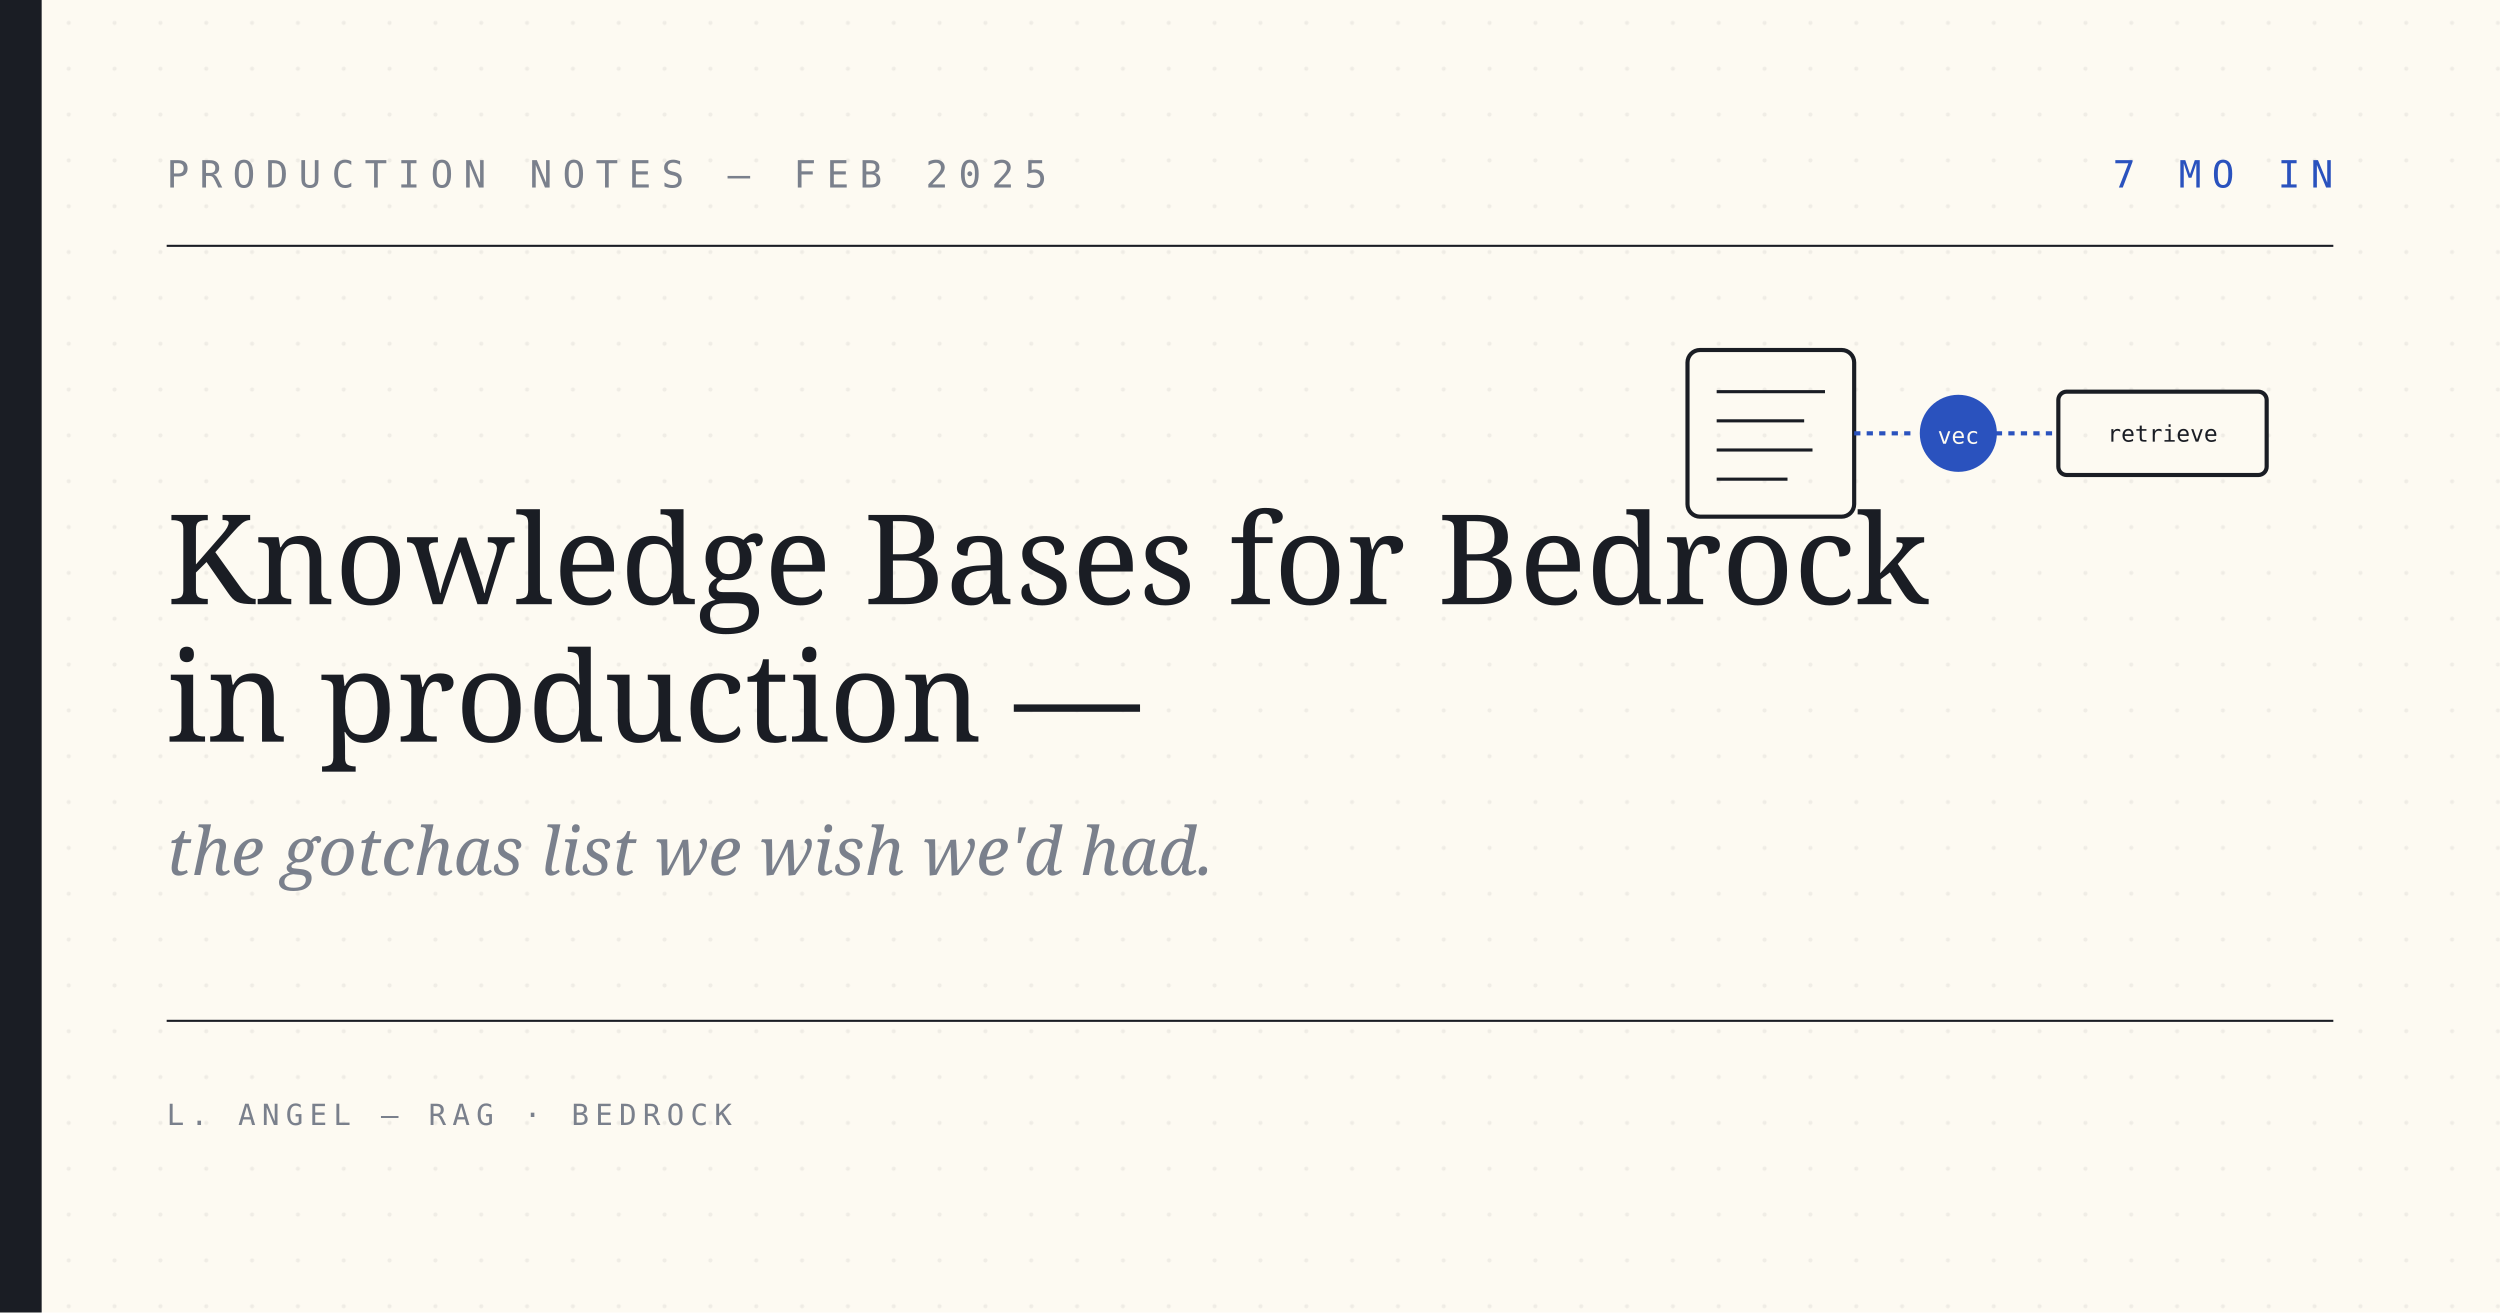
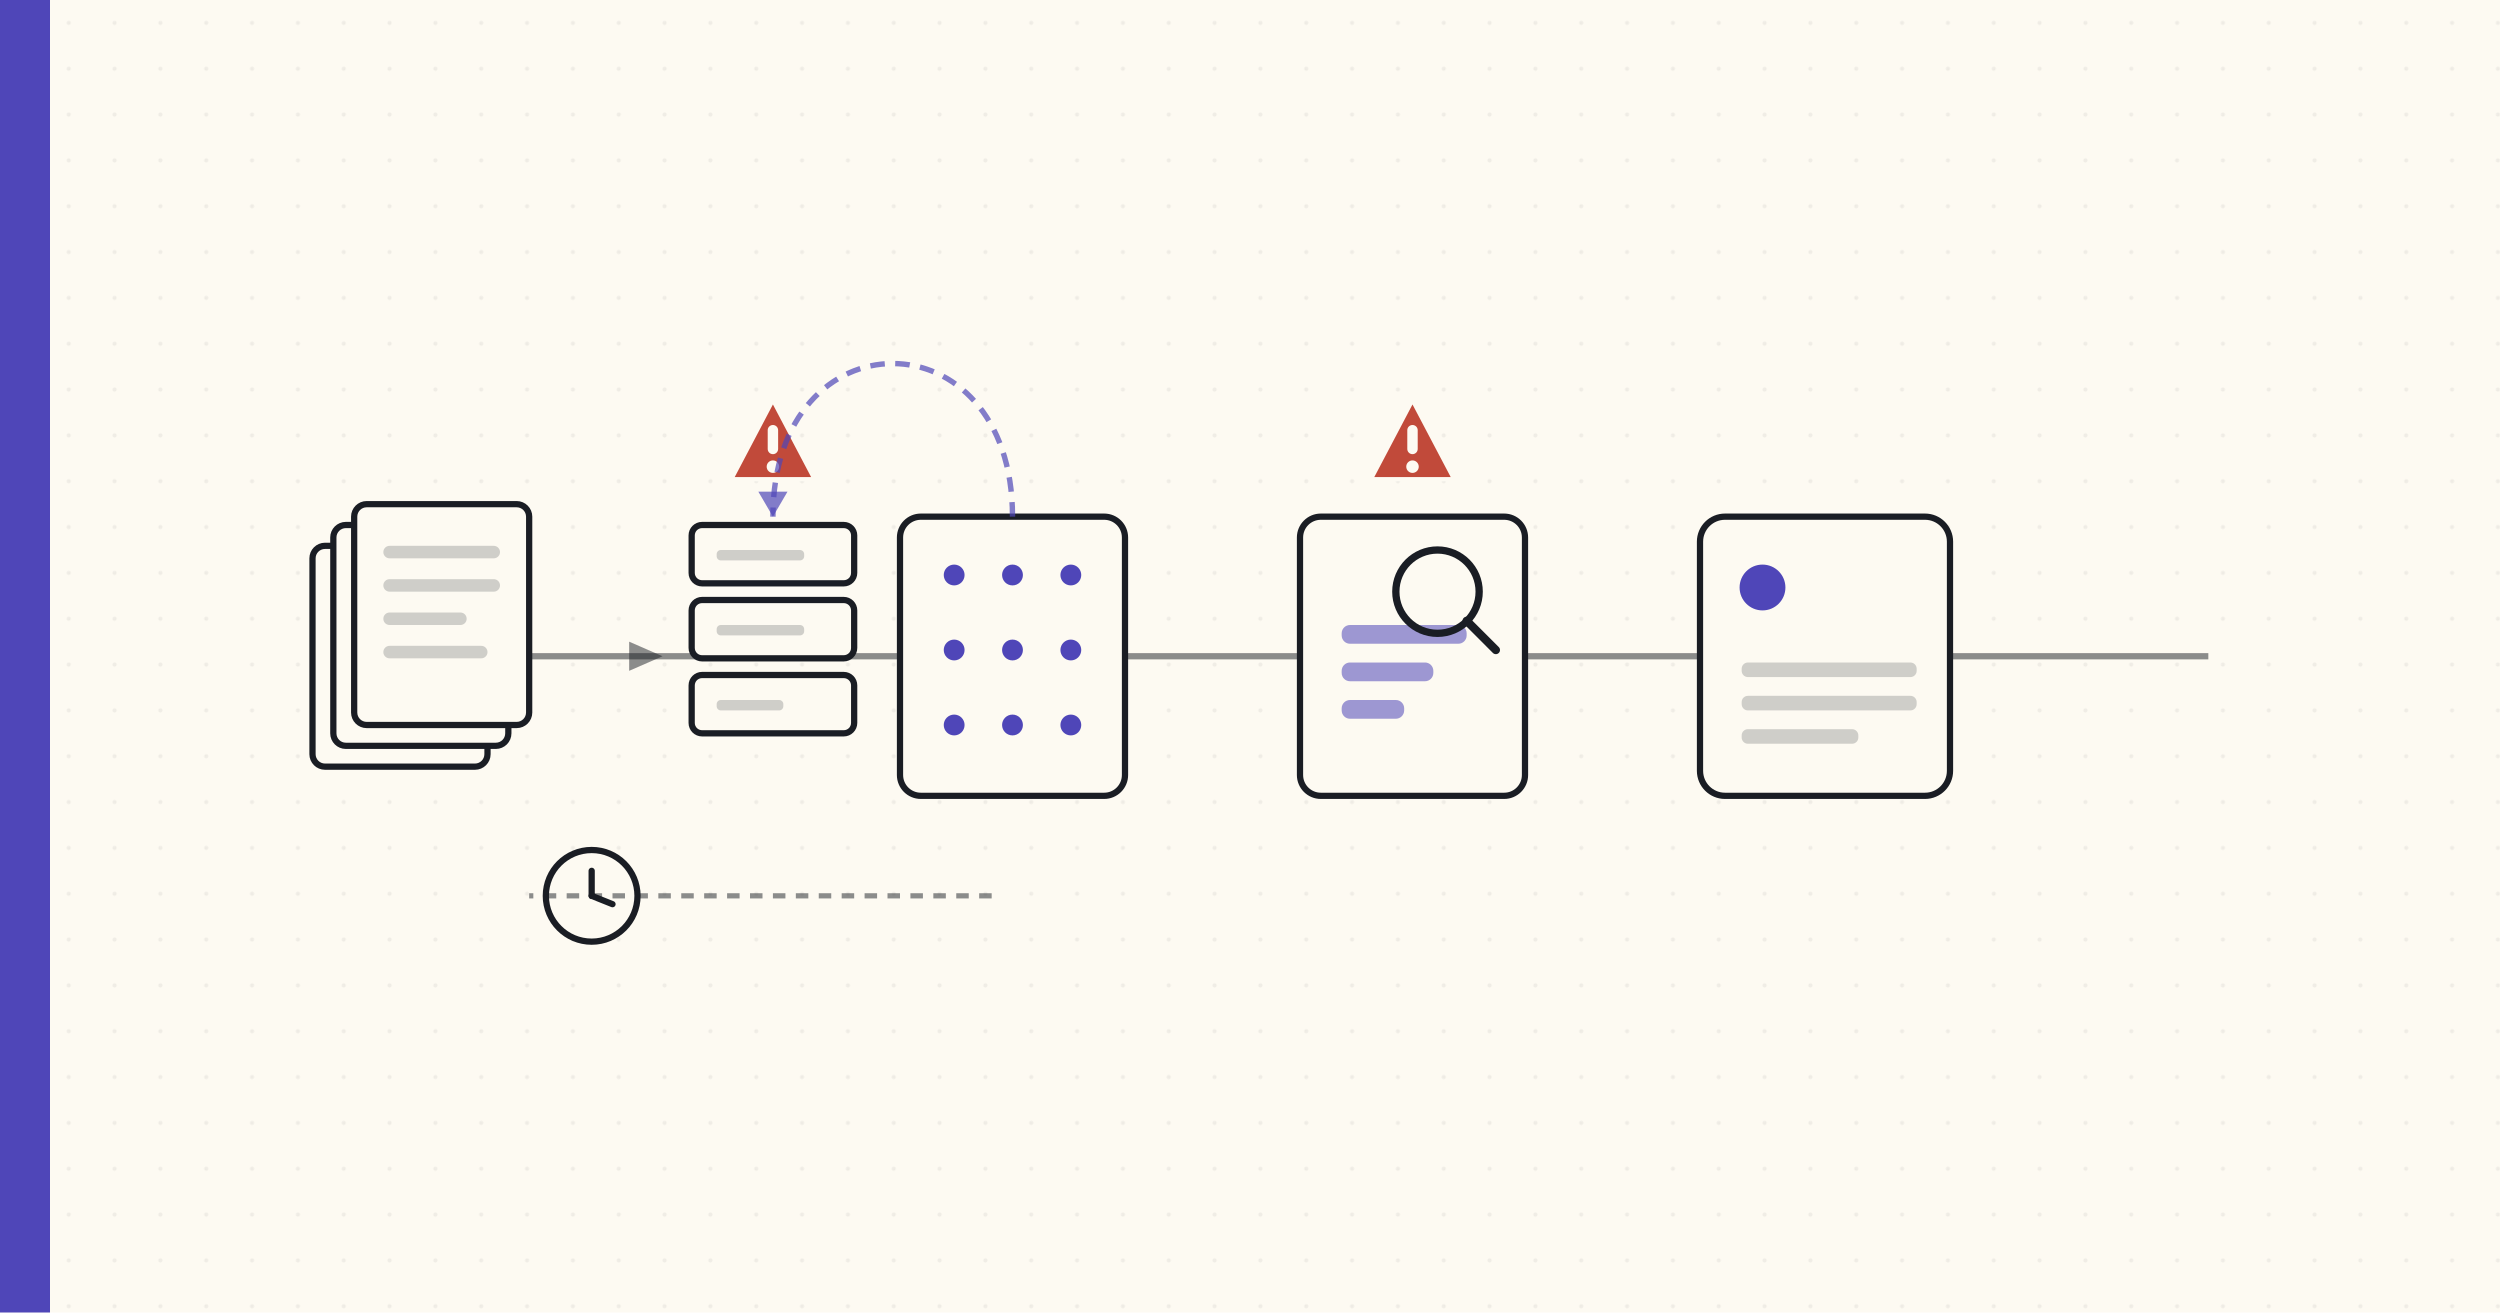
- <svg xmlns="http://www.w3.org/2000/svg" viewBox="0 0 1200 630" width="1200" height="630">
+ <svg xmlns="http://www.w3.org/2000/svg" viewBox="0 0 1200 630" width="1200" height="630" role="img" aria-label="A managed retrieval pipeline with warning markers on its gotcha steps.">
  <rect width="1200" height="630" fill="#fdfaf2" />
  <defs>
-     <pattern id="kb-dots" x="0" y="0" width="22" height="22" patternUnits="userSpaceOnUse">
+     <pattern id="kbg-dots" width="22" height="22" patternUnits="userSpaceOnUse">
      <circle cx="11" cy="11" r="1" fill="#1a1d24" opacity="0.06" />
    </pattern>
  </defs>
-   <rect width="1200" height="630" fill="url(#kb-dots)" />
-   <rect x="0" y="0" width="20" height="630" fill="#1a1d24" />
-   <text x="80" y="90" font-family="ui-monospace, 'JetBrains Mono', monospace" font-size="18" letter-spacing="5" fill="#7a808c">PRODUCTION NOTES — FEB 2025</text>
-   <text x="1120" y="90" font-family="ui-monospace, 'JetBrains Mono', monospace" font-size="18" letter-spacing="5" fill="#2a52be" text-anchor="end">7 MO IN</text>
-   <line x1="80" y1="118" x2="1120" y2="118" stroke="#1a1d24" stroke-width="1" />
-   <g transform="translate(810, 168)">
-     <rect x="0" y="0" width="80" height="80" rx="6" fill="none" stroke="#1a1d24" stroke-width="2" />
-     <line x1="14" y1="20" x2="66" y2="20" stroke="#1a1d24" stroke-width="1.5" />
-     <line x1="14" y1="34" x2="56" y2="34" stroke="#1a1d24" stroke-width="1.5" />
-     <line x1="14" y1="48" x2="60" y2="48" stroke="#1a1d24" stroke-width="1.5" />
-     <line x1="14" y1="62" x2="48" y2="62" stroke="#1a1d24" stroke-width="1.5" />
-     <line x1="80" y1="40" x2="110" y2="40" stroke="#2a52be" stroke-width="2" stroke-dasharray="3,3" />
-     <circle cx="130" cy="40" r="18" fill="#2a52be" stroke="#2a52be" />
-     <text x="130" y="45" text-anchor="middle" font-family="ui-monospace, 'JetBrains Mono', monospace" font-size="11" fill="#fdfaf2">vec</text>
-     <line x1="148" y1="40" x2="178" y2="40" stroke="#2a52be" stroke-width="2" stroke-dasharray="3,3" />
-     <rect x="178" y="20" width="100" height="40" rx="4" fill="none" stroke="#1a1d24" stroke-width="2" />
-     <text x="228" y="44" text-anchor="middle" font-family="ui-monospace, 'JetBrains Mono', monospace" font-size="11" fill="#1a1d24">retrieve</text>
+   <rect width="1200" height="630" fill="url(#kbg-dots)" />
+   <rect width="24" height="630" fill="#4f46b8" />
+   <line x1="150" y1="315" x2="1060" y2="315" stroke="#1a1d24" stroke-width="3" opacity="0.5" />
+   <g fill="#1a1d24" opacity="0.5">
+     <path d="M318 315 l-16 -7 v14 z" />
+     <path d="M510 315 l-16 -7 v14 z" />
+     <path d="M702 315 l-16 -7 v14 z" />
+     <path d="M894 315 l-16 -7 v14 z" />
  </g>
-   <text x="80" y="290" font-family="Newsreader, serif" font-weight="500" font-size="60" fill="#1a1d24">Knowledge Bases for Bedrock</text>
-   <text x="80" y="356" font-family="Newsreader, serif" font-weight="500" font-size="60" fill="#1a1d24">in production —</text>
-   <text x="80" y="420" font-family="Newsreader, serif" font-style="italic" font-size="32" fill="#7a808c">the gotchas list we wish we'd had.</text>
-   <line x1="80" y1="490" x2="1120" y2="490" stroke="#1a1d24" stroke-width="1" />
-   <text x="80" y="540" font-family="ui-monospace, 'JetBrains Mono', monospace" font-size="14" letter-spacing="3" fill="#7a808c">L. ANGEL — RAG · BEDROCK</text>
+   <g>
+     <rect x="150" y="262" width="84" height="106" rx="6" fill="#fdfaf2" stroke="#1a1d24" stroke-width="3" />
+     <rect x="160" y="252" width="84" height="106" rx="6" fill="#fdfaf2" stroke="#1a1d24" stroke-width="3" />
+     <rect x="170" y="242" width="84" height="106" rx="6" fill="#fdfaf2" stroke="#1a1d24" stroke-width="3" />
+     <g fill="#1a1d24" opacity="0.2">
+       <rect x="184" y="262" width="56" height="6" rx="3" />
+       <rect x="184" y="278" width="56" height="6" rx="3" />
+       <rect x="184" y="294" width="40" height="6" rx="3" />
+       <rect x="184" y="310" width="50" height="6" rx="3" />
+     </g>
+   </g>
+   <g>
+     <rect x="332" y="252" width="78" height="28" rx="5" fill="#fdfaf2" stroke="#1a1d24" stroke-width="3" />
+     <rect x="332" y="288" width="78" height="28" rx="5" fill="#fdfaf2" stroke="#1a1d24" stroke-width="3" />
+     <rect x="332" y="324" width="78" height="28" rx="5" fill="#fdfaf2" stroke="#1a1d24" stroke-width="3" />
+     <g fill="#1a1d24" opacity="0.2">
+       <rect x="344" y="264" width="42" height="5" rx="2" />
+       <rect x="344" y="300" width="42" height="5" rx="2" />
+       <rect x="344" y="336" width="32" height="5" rx="2" />
+     </g>
+   </g>
+   <g>
+     <rect x="432" y="248" width="108" height="134" rx="10" fill="#fdfaf2" stroke="#1a1d24" stroke-width="3" />
+     <g fill="#4f46b8">
+       <circle cx="458" cy="276" r="5" />
+       <circle cx="486" cy="276" r="5" />
+       <circle cx="514" cy="276" r="5" />
+       <circle cx="458" cy="312" r="5" />
+       <circle cx="486" cy="312" r="5" />
+       <circle cx="514" cy="312" r="5" />
+       <circle cx="458" cy="348" r="5" />
+       <circle cx="486" cy="348" r="5" />
+       <circle cx="514" cy="348" r="5" />
+     </g>
+   </g>
+   <g>
+     <rect x="624" y="248" width="108" height="134" rx="10" fill="#fdfaf2" stroke="#1a1d24" stroke-width="3" />
+     <g fill="#4f46b8" opacity="0.55">
+       <rect x="644" y="300" width="60" height="9" rx="4" />
+       <rect x="644" y="318" width="44" height="9" rx="4" />
+       <rect x="644" y="336" width="30" height="9" rx="4" />
+     </g>
+     <circle cx="690" cy="284" r="20" fill="none" stroke="#1a1d24" stroke-width="3.5" />
+     <line x1="704" y1="298" x2="718" y2="312" stroke="#1a1d24" stroke-width="4" stroke-linecap="round" />
+   </g>
+   <g>
+     <rect x="816" y="248" width="120" height="134" rx="12" fill="#fdfaf2" stroke="#1a1d24" stroke-width="3" />
+     <circle cx="846" cy="282" r="11" fill="#4f46b8" />
+     <g fill="#1a1d24" opacity="0.2">
+       <rect x="836" y="318" width="84" height="7" rx="3" />
+       <rect x="836" y="334" width="84" height="7" rx="3" />
+       <rect x="836" y="350" width="56" height="7" rx="3" />
+     </g>
+   </g>
+   <g>
+     <g transform="translate(371,212)">
+       <path d="M0 -20 L20 18 L-20 18 Z" fill="#c14a3a" stroke="#fdfaf2" stroke-width="2" />
+       <rect x="-2.5" y="-8" width="5" height="14" rx="2.5" fill="#fdfaf2" />
+       <circle cx="0" cy="12" r="3" fill="#fdfaf2" />
+     </g>
+     <g transform="translate(678,212)">
+       <path d="M0 -20 L20 18 L-20 18 Z" fill="#c14a3a" stroke="#fdfaf2" stroke-width="2" />
+       <rect x="-2.5" y="-8" width="5" height="14" rx="2.5" fill="#fdfaf2" />
+       <circle cx="0" cy="12" r="3" fill="#fdfaf2" />
+     </g>
+   </g>
+   <path d="M486 248 C 486 150, 371 150, 371 248" fill="none" stroke="#4f46b8" stroke-width="2.6" stroke-dasharray="7 5" opacity="0.7" />
+   <path d="M371 248 l-7 -12 14 0 z" fill="#4f46b8" opacity="0.7" />
+   <g transform="translate(284,430)">
+     <circle cx="0" cy="0" r="22" fill="#fdfaf2" stroke="#1a1d24" stroke-width="3" />
+     <line x1="0" y1="0" x2="0" y2="-12" stroke="#1a1d24" stroke-width="3" stroke-linecap="round" />
+     <line x1="0" y1="0" x2="10" y2="4" stroke="#1a1d24" stroke-width="3" stroke-linecap="round" />
+     <line x1="192" y1="0" x2="-30" y2="0" stroke="#1a1d24" stroke-width="2.5" stroke-dasharray="6 5" opacity="0.5" />
+   </g>
</svg>
